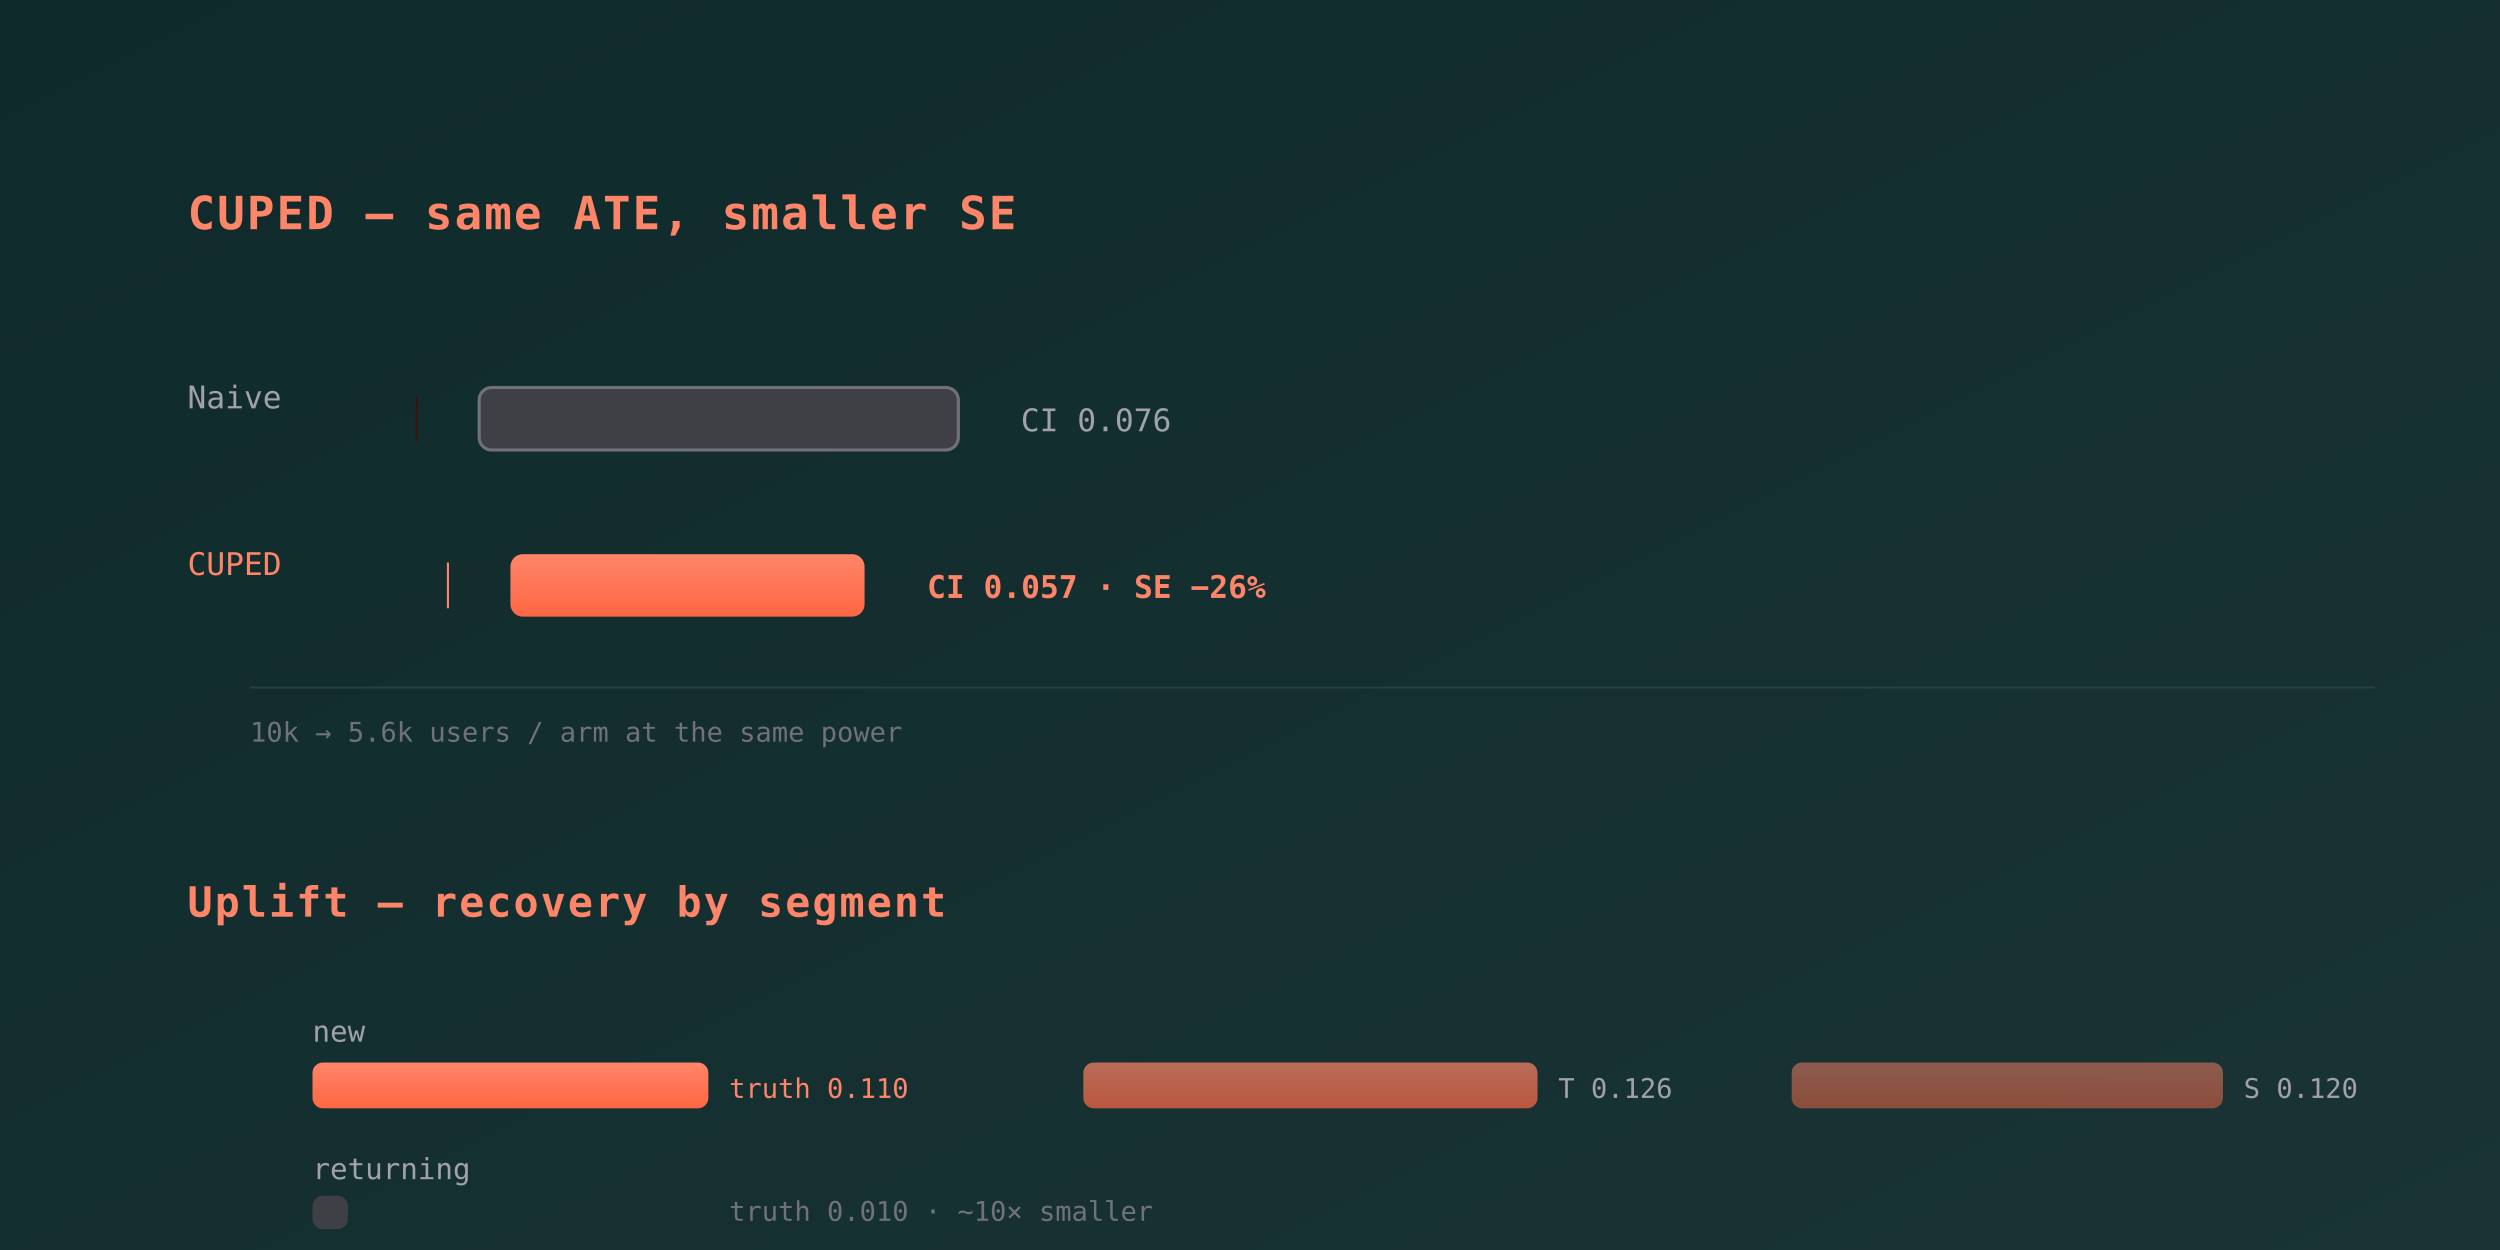
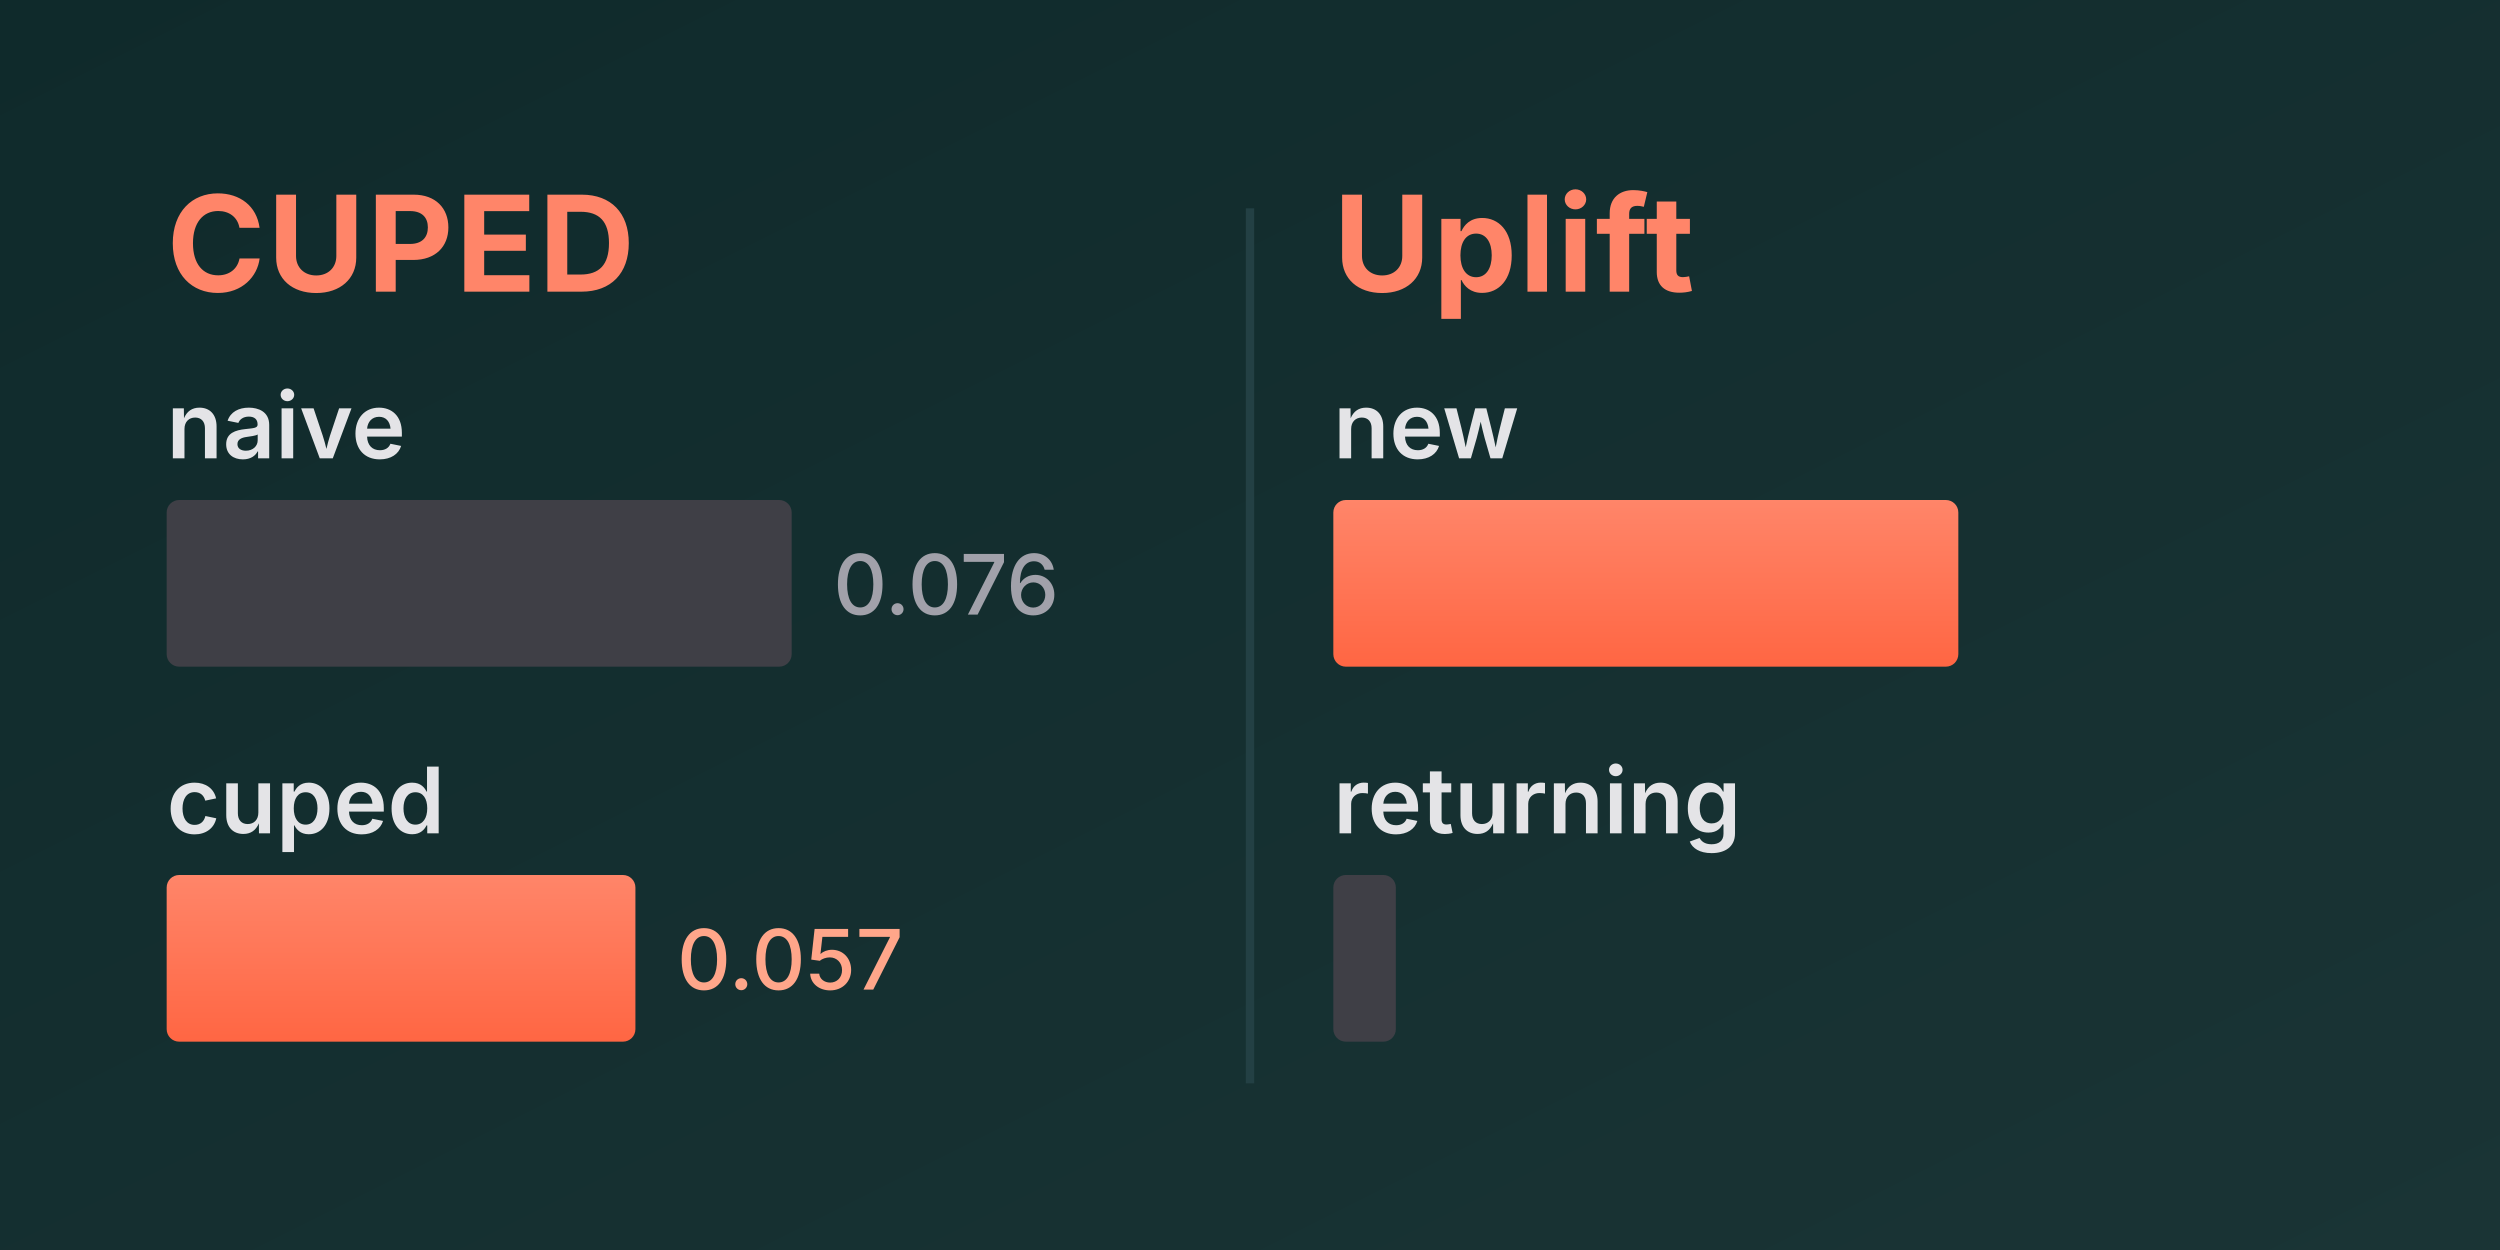
<svg xmlns="http://www.w3.org/2000/svg" viewBox="0 0 1200 600" role="img" aria-label="CUPED narrows the confidence interval and uplift recovers the segment effect">
  <defs>
-     <linearGradient id="bg" x1="0" y1="0" x2="1" y2="1">
+     <linearGradient id="causal-bg" x1="0" y1="0" x2="1" y2="1">
      <stop offset="0" stop-color="#0f2a2b" />
      <stop offset="1" stop-color="#1a3435" />
    </linearGradient>
-     <linearGradient id="accent" x1="0" y1="0" x2="0" y2="1">
+     <linearGradient id="causal-accent" x1="0" y1="0" x2="0" y2="1">
      <stop offset="0" stop-color="#ff8569" />
      <stop offset="1" stop-color="#ff6643" />
    </linearGradient>
  </defs>
-   <rect width="1200" height="600" fill="url(#bg)" />
-   <g font-family="SF Mono, Monaco, monospace">
-     <text x="90" y="110" font-size="22" font-weight="bold" fill="#ff8569" letter-spacing="1">CUPED — same ATE, smaller SE</text>
-     <text x="90" y="196" font-size="15" fill="#a1a1aa">Naive</text>
-     <line x1="200" y1="190" x2="200" y2="212" stroke="#3b1210" />
-     <rect x="230" y="186" width="230" height="30" rx="6" fill="#3f3f46" />
-     <rect x="230" y="186" width="230" height="30" rx="6" fill="none" stroke="#71717a" stroke-width="1.5" />
-     <text x="490" y="207" font-size="15" fill="#a1a1aa">CI 0.076</text>
-     <text x="90" y="276" font-size="15" fill="#ff8569">CUPED</text>
-     <line x1="215" y1="270" x2="215" y2="292" stroke="#ff8569" />
-     <rect x="245" y="266" width="170" height="30" rx="6" fill="url(#accent)" />
-     <text x="445" y="287" font-size="15" font-weight="bold" fill="#ff8569">CI 0.057 · SE −26%</text>
-     <line x1="120" y1="330" x2="1140" y2="330" stroke="#234044" stroke-width="1" />
-     <text x="120" y="356" font-size="13" fill="#71717a">10k → 5.6k users / arm at the same power</text>
-   </g>
-   <g font-family="SF Mono, Monaco, monospace">
-     <text x="90" y="440" font-size="20" font-weight="bold" fill="#ff8569" letter-spacing="1">Uplift — recovery by segment</text>
-     <text x="150" y="500" font-size="14" fill="#a1a1aa">new</text>
-     <rect x="150" y="510" width="190" height="22" rx="5" fill="url(#accent)" />
-     <text x="350" y="527" font-size="13" fill="#ff8569">truth 0.110</text>
-     <rect x="520" y="510" width="218" height="22" rx="5" fill="url(#accent)" opacity="0.7" />
-     <text x="748" y="527" font-size="13" fill="#a1a1aa">T 0.126</text>
-     <rect x="860" y="510" width="207" height="22" rx="5" fill="url(#accent)" opacity="0.5" />
-     <text x="1077" y="527" font-size="13" fill="#a1a1aa">S 0.120</text>
-     <text x="150" y="566" font-size="14" fill="#a1a1aa">returning</text>
-     <rect x="150" y="574" width="17" height="16" rx="5" fill="#3f3f46" />
-     <text x="350" y="586" font-size="13" fill="#71717a">truth 0.010 · ~10× smaller</text>
+   <rect width="1200" height="600" fill="url(#causal-bg)" />
+   <line x1="600" y1="100" x2="600" y2="520" stroke="#234044" stroke-width="4" />
+   <g font-family="Inter, system-ui, sans-serif">
+     <text x="80" y="140" font-size="64" font-weight="700" letter-spacing="1" fill="#ff8569">CUPED</text>
+     <text x="80" y="220" font-size="44" font-weight="600" fill="#e4e4e7">naive</text>
+     <rect x="80" y="240" width="300" height="80" rx="6" fill="#3f3f46" />
+     <text x="400" y="295" font-size="40" font-weight="500" fill="#a1a1aa">0.076</text>
+     <text x="80" y="400" font-size="44" font-weight="600" fill="#e4e4e7">cuped</text>
+     <rect x="80" y="420" width="225" height="80" rx="6" fill="url(#causal-accent)" />
+     <text x="325" y="475" font-size="40" font-weight="500" fill="#ffa68a">0.057</text>
+     <text x="640" y="140" font-size="64" font-weight="700" letter-spacing="1" fill="#ff8569">Uplift</text>
+     <text x="640" y="220" font-size="44" font-weight="600" fill="#e4e4e7">new</text>
+     <rect x="640" y="240" width="300" height="80" rx="6" fill="url(#causal-accent)" />
+     <text x="640" y="400" font-size="44" font-weight="600" fill="#e4e4e7">returning</text>
+     <rect x="640" y="420" width="30" height="80" rx="6" fill="#3f3f46" />
  </g>
</svg>
